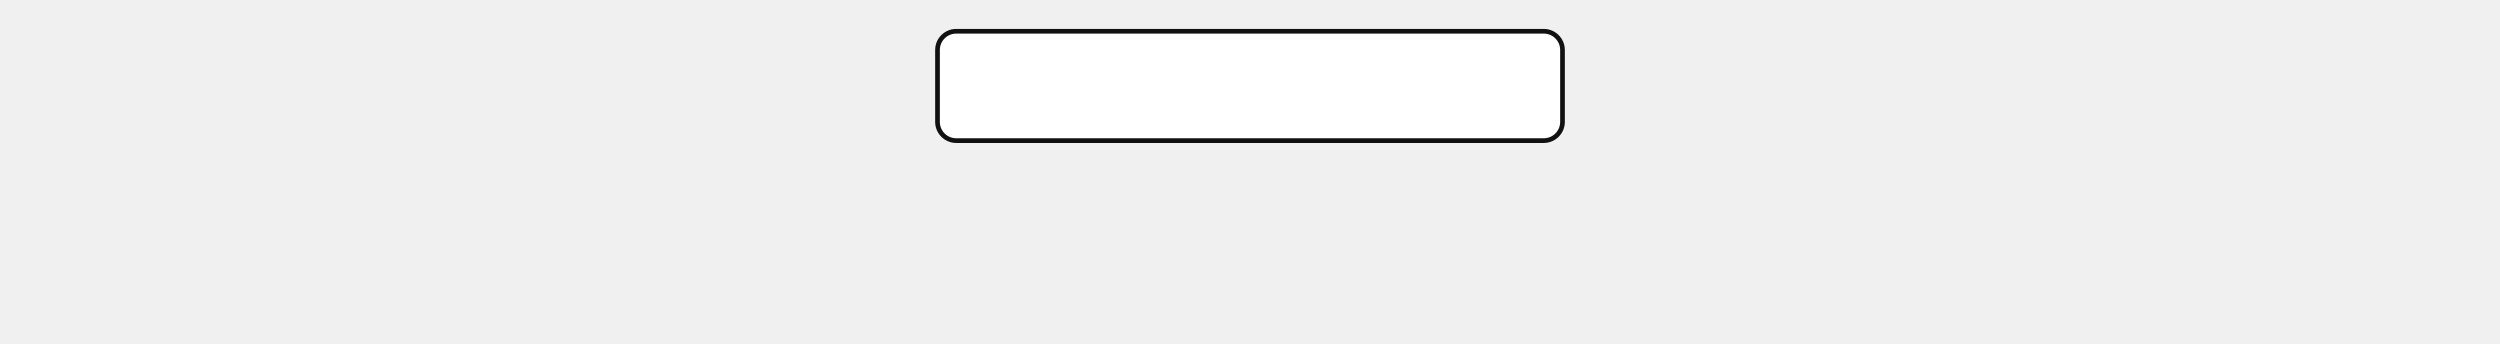
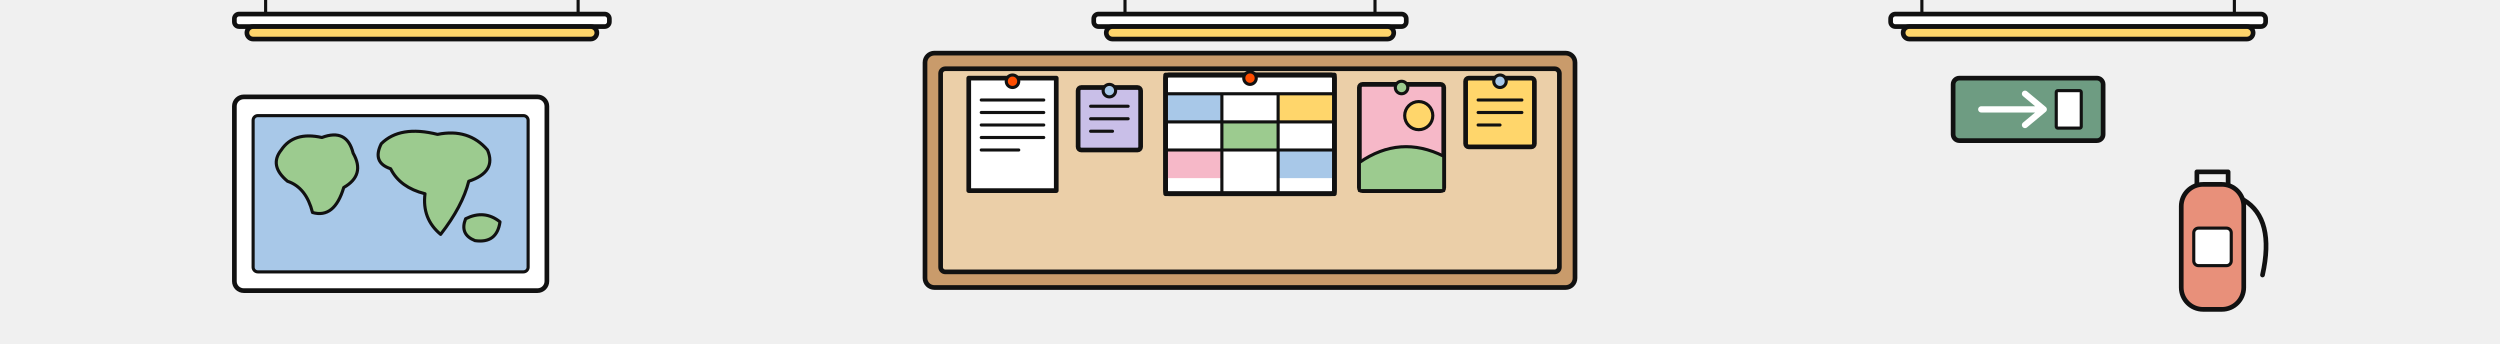
<svg xmlns="http://www.w3.org/2000/svg" viewBox="0 0 1600 220" width="1600" height="220">
-   <g stroke="#111" stroke-width="3" stroke-linejoin="round" stroke-linecap="round">
-     <rect x="600" y="20" width="400" height="70" rx="12" fill="#ffffff" />
+   <g stroke="#111111" stroke-width="3" stroke-linejoin="round" stroke-linecap="round">
+     <path d="M170 0 V10 M370 0 V10" stroke-width="2" />
+     <rect x="150" y="9" width="240" height="8" rx="3" fill="#ffffff" />
+     <rect x="158" y="17" width="224" height="8" rx="4" fill="#ffd66b" />
+     <path d="M720 0 V10 M880 0 V10" stroke-width="2" />
+     <rect x="700" y="9" width="200" height="8" rx="3" fill="#ffffff" />
+     <rect x="708" y="17" width="184" height="8" rx="4" fill="#ffd66b" />
+     <path d="M1230 0 V10 M1430 0 V10" stroke-width="2" />
+     <rect x="1210" y="9" width="240" height="8" rx="3" fill="#ffffff" />
+     <rect x="1218" y="17" width="224" height="8" rx="4" fill="#ffd66b" />
+     <rect x="592" y="34" width="416" height="150" rx="6" fill="#c99b6b" />
+     <rect x="602" y="44" width="396" height="130" rx="3" fill="#ebcfa8" />
+     <path d="M620 50 H676 V122 H620 Z" fill="#ffffff" />
+     <path d="M628 64 H668 M628 72 H668 M628 80 H668 M628 88 H668 M628 96 H652" stroke-width="2" />
+     <circle cx="648" cy="52" r="4" fill="#ff4d00" stroke-width="2" />
+     <rect x="690" y="56" width="40" height="40" rx="2" fill="#c9bfe8" />
+     <path d="M698 68 H722 M698 76 H722 M698 84 H712" stroke-width="2" />
+     <circle cx="710" cy="58" r="4" fill="#a8c8e8" stroke-width="2" />
+     <rect x="746" y="48" width="108" height="76" rx="2" fill="#ffffff" />
+     <rect x="746" y="60" width="36" height="18" fill="#a8c8e8" stroke="none" />
+     <rect x="782" y="78" width="36" height="18" fill="#9ccb8f" stroke="none" />
+     <rect x="818" y="60" width="36" height="18" fill="#ffd66b" stroke="none" />
+     <rect x="746" y="96" width="36" height="18" fill="#f6b8c8" stroke="none" />
+     <rect x="818" y="96" width="36" height="18" fill="#a8c8e8" stroke="none" />
+     <path d="M746 60 H854 M746 78 H854 M746 96 H854 M782 60 V124 M818 60 V124" stroke-width="2" />
+     <path d="M746 48 H854 V124 H746 Z" fill="none" stroke-width="3" />
+     <circle cx="800" cy="50" r="4" fill="#ff4d00" stroke-width="2" />
+     <rect x="870" y="54" width="54" height="68" rx="2" fill="#f6b8c8" />
+     <path d="M870 104 Q896 86 924 100 V122 H870 Z" fill="#9ccb8f" stroke-width="2" />
+     <circle cx="908" cy="74" r="9" fill="#ffd66b" stroke-width="2" />
+     <circle cx="897" cy="56" r="4" fill="#9ccb8f" stroke-width="2" />
+     <rect x="938" y="50" width="44" height="44" rx="2" fill="#ffd66b" />
+     <path d="M946 64 H974 M946 72 H974 M946 80 H960" stroke-width="2" />
+     <circle cx="960" cy="52" r="4" fill="#a8c8e8" stroke-width="2" />
+     <rect x="150" y="62" width="200" height="124" rx="6" fill="#ffffff" />
+     <rect x="162" y="74" width="176" height="100" rx="3" fill="#a8c8e8" stroke-width="2" />
+     <path d="M180 96 Q188 84 206 88 Q222 82 226 98 Q234 112 220 120 Q214 140 200 136 Q196 120 184 116 Q172 106 180 96 Z M244 92 Q256 80 280 86 Q300 82 312 96 Q318 110 300 116 Q296 132 282 150 Q270 140 272 124 Q256 120 250 108 Q238 104 244 92 Z M298 140 Q310 134 320 142 Q318 156 304 154 Q294 150 298 140 Z" fill="#9ccb8f" stroke-width="2" />
+     <rect x="1250" y="50" width="96" height="40" rx="4" fill="#6e9c82" />
+     <path d="M1268 70 H1308 M1296 60 L1308 70 L1296 80" fill="none" stroke="#ffffff" stroke-width="4" />
+     <rect x="1316" y="58" width="16" height="24" rx="1" fill="#ffffff" stroke-width="2" />
+     <path d="M1406 118 V110 H1426 V118" fill="none" stroke-width="3" />
+     <rect x="1396" y="118" width="40" height="80" rx="14" fill="#e8907a" />
+     <rect x="1404" y="146" width="24" height="24" rx="3" fill="#ffffff" stroke-width="2" />
+     <path d="M1436 128 Q1456 140 1448 176" fill="none" stroke-width="3" />
  </g>
</svg>
